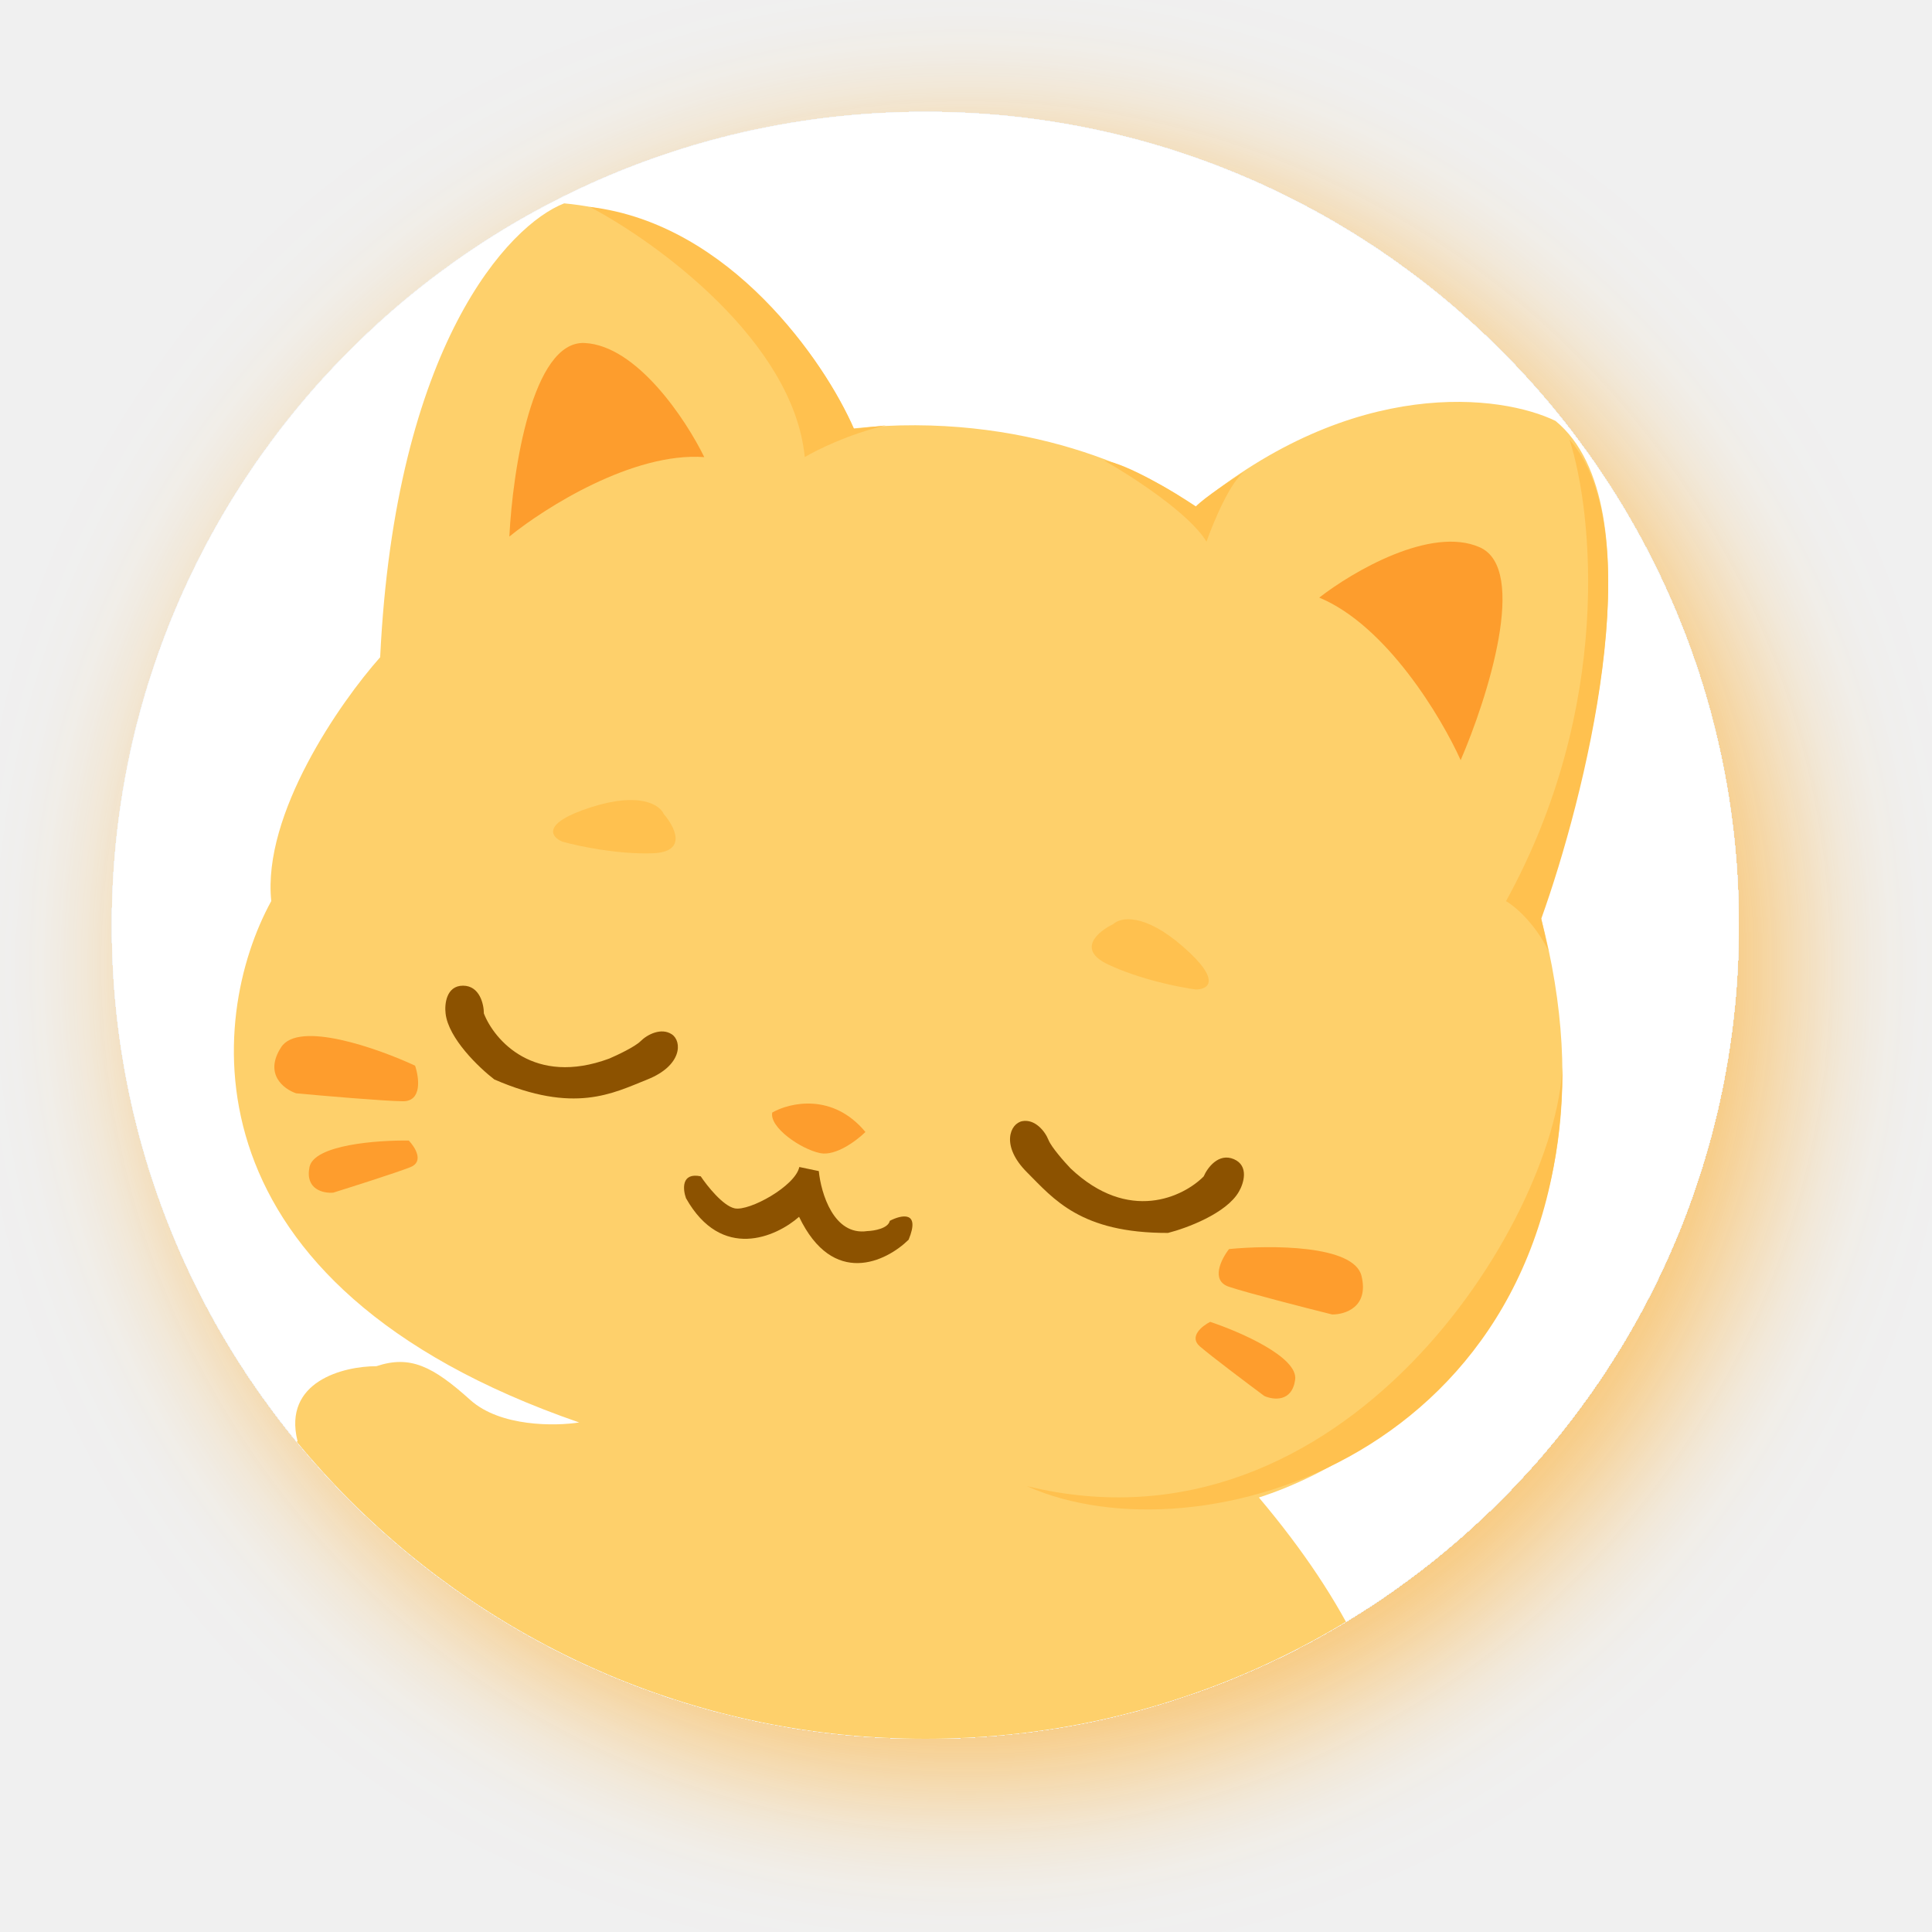
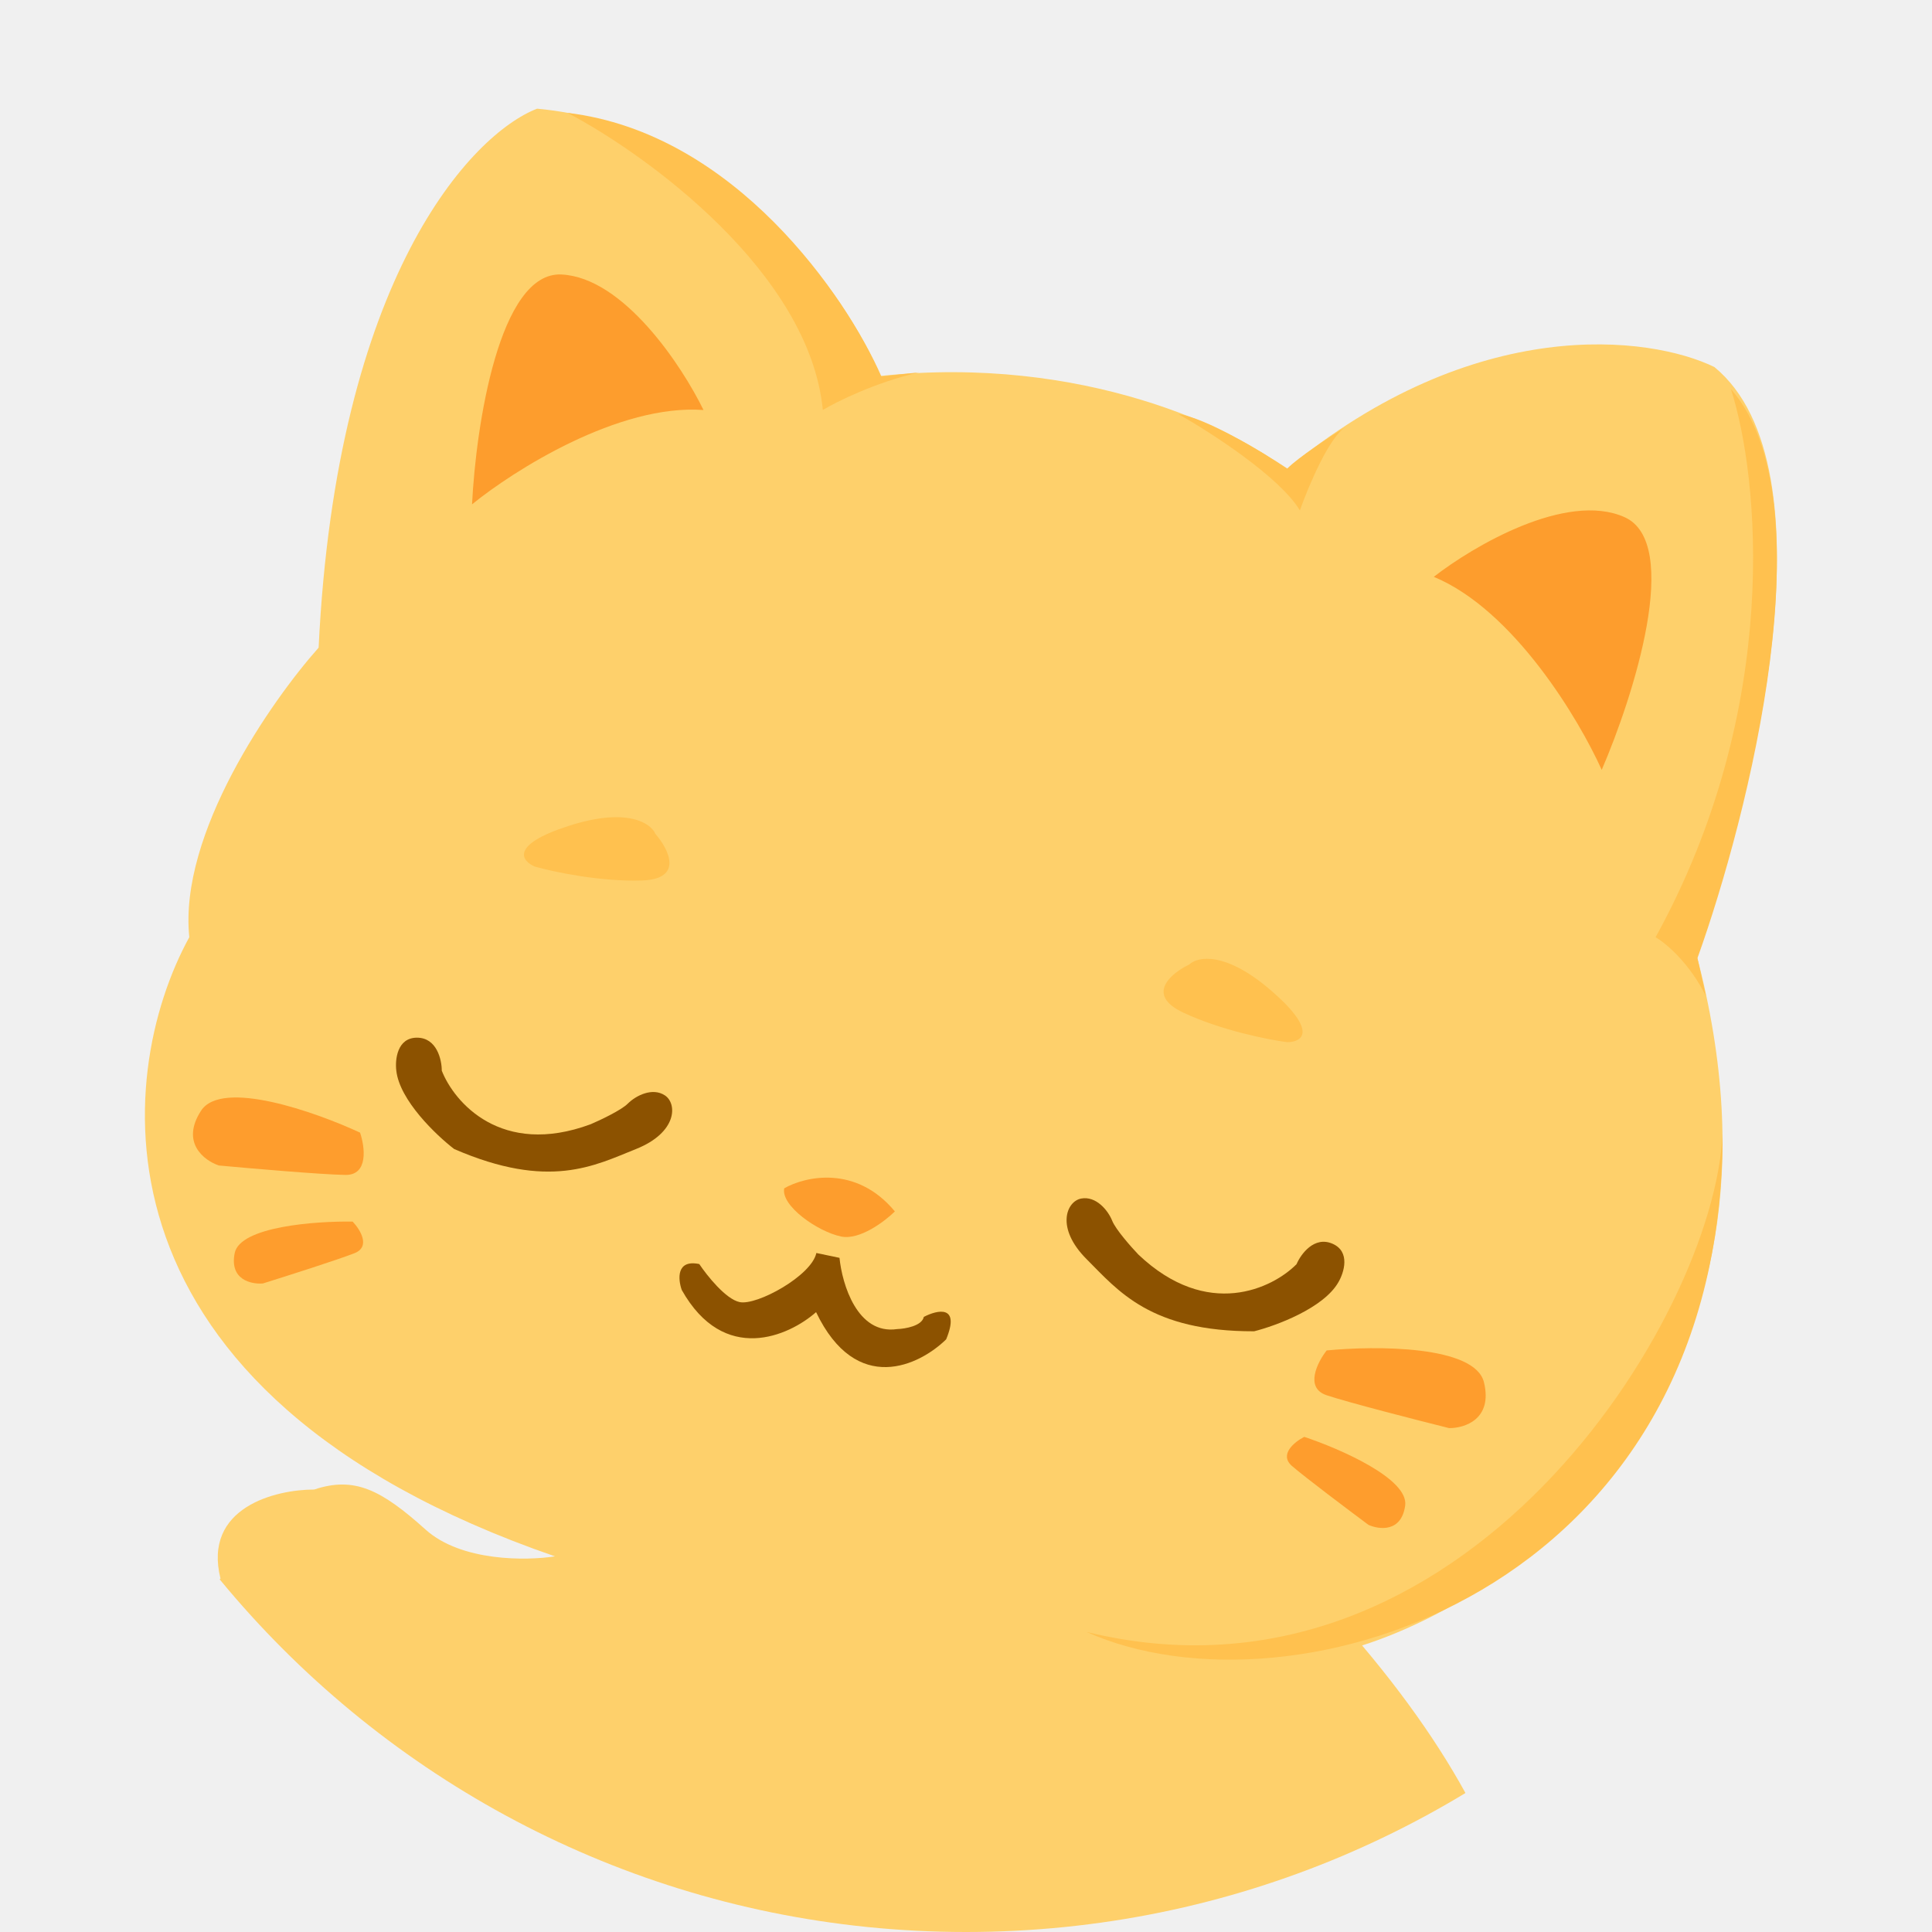
- <svg xmlns="http://www.w3.org/2000/svg" width="190" height="190" viewBox="0 0 190 190" fill="none">
-   <g filter="url(#filter0_d_1147_2267)">
-     <circle cx="91" cy="91" r="80" fill="white" />
-   </g>
-   <mask id="mask0_1147_2267" style="mask-type:alpha" maskUnits="userSpaceOnUse" x="11" y="11" width="160" height="160">
-     <circle cx="91" cy="91" r="80" fill="white" />
+ <svg xmlns="http://www.w3.org/2000/svg" width="160" height="160" viewBox="0 0 160 160" fill="none">
+   <mask id="mask0_1147_2267" style="mask-type:alpha" maskUnits="userSpaceOnUse" x="0" y="0" width="160" height="160">
+     <circle cx="80" cy="80" r="80" fill="white" />
  </mask>
  <g mask="url(#mask0_1147_2267)">
-     <path d="M37.387 64.636C38.864 33.944 50.066 22.09 55.483 20C71.436 21.476 81.087 35.371 83.919 42.134C100.759 40.363 113.34 46.56 117.525 49.88C133.183 36.895 147.685 38.814 152.978 41.396C163.023 49.659 156.179 77.301 151.501 90.09C160.955 125.799 136.975 143.087 123.803 147.268C141.53 168.295 140.422 184.158 132.297 202.602C125.797 217.358 103.492 219.817 93.151 219.202C89.704 218.833 80.891 219.497 73.209 225.105C65.528 230.712 59.176 230.392 56.96 229.531C42.188 225.842 35.171 207.029 39.972 202.602C43.813 199.061 48.22 201.127 49.943 202.602C50.534 196.11 54.375 192.027 56.221 190.798C51.199 184.6 51.42 175.919 52.159 172.353C28.228 164.68 25.692 154.646 27.416 150.588C24.757 146.457 27.539 142.964 29.262 141.735C27.785 135.832 33.817 134.357 37.018 134.357C40.341 133.25 42.557 134.357 46.25 137.677C49.205 140.333 54.621 140.259 56.96 139.89C17.666 126.315 20.399 100.05 26.677 88.614C25.791 80.056 33.448 69.063 37.387 64.636Z" fill="#FED06B" />
-     <path d="M45.532 96.936C43.889 96.936 43.707 98.758 43.821 99.669C44.095 102.128 47.13 105.019 48.613 106.157C56.485 109.573 60.25 107.524 63.672 106.157C67.095 104.791 67.095 102.401 66.068 101.718C65.042 101.035 63.672 101.718 62.988 102.401C62.44 102.947 60.706 103.767 59.908 104.108C52.515 106.841 48.613 102.287 47.586 99.669C47.586 98.758 47.175 96.936 45.532 96.936Z" fill="#8C5200" />
-     <path d="M85.11 111.325C81.895 107.443 77.662 108.431 75.947 109.41C75.646 110.851 78.72 112.999 80.649 113.402C82.193 113.725 84.266 112.152 85.11 111.325Z" fill="#FD9D2D" />
-     <path d="M72.254 118.834C71.104 118.593 69.546 116.633 68.911 115.683C66.994 115.283 67.146 116.949 67.461 117.832C70.963 124.055 76.335 121.648 78.584 119.666C81.928 126.641 87.159 124.074 89.357 121.918C90.551 119.03 88.621 119.476 87.506 120.06C87.349 120.812 85.966 121.046 85.294 121.069C81.991 121.555 80.738 117.338 80.524 115.169L78.607 114.768C78.214 116.647 73.692 119.134 72.254 118.834Z" fill="#8C5200" />
-     <path d="M27.65 102.986C25.935 105.633 27.916 107.112 29.121 107.52C31.811 107.769 37.673 108.274 39.603 108.302C41.533 108.33 41.218 105.979 40.819 104.8C37.143 103.093 29.364 100.34 27.65 102.986Z" fill="#FE9D2D" />
-     <path d="M30.435 114.78C29.994 116.985 31.81 117.372 32.774 117.29C34.734 116.678 38.996 115.32 40.358 114.784C41.721 114.247 40.823 112.817 40.204 112.168C37.132 112.12 30.877 112.575 30.435 114.78Z" fill="#FE9D2D" />
-     <path d="M133.896 125.478C134.64 128.542 132.281 129.283 131.009 129.27C128.388 128.617 122.688 127.156 120.858 126.545C119.028 125.933 120.102 123.819 120.868 122.838C124.901 122.441 133.153 122.413 133.896 125.478Z" fill="#FE9D2D" />
-     <path d="M127.37 135.688C127.058 137.915 125.216 137.68 124.333 137.284C122.685 136.059 119.112 133.369 118.003 132.412C116.894 131.455 118.214 130.402 119.013 129.995C121.929 130.965 127.682 133.461 127.37 135.688Z" fill="#FE9D2D" />
-     <path d="M64.179 83.915C67.656 83.797 66.361 81.297 65.279 80.061C64.915 79.186 62.966 77.826 58.091 79.398C53.215 80.969 54.188 82.297 55.285 82.764C56.801 83.197 60.702 84.034 64.179 83.915Z" fill="#FFC14F" />
-     <path d="M121.345 113.997C122.858 114.648 122.306 116.394 121.841 117.185C120.617 119.337 116.679 120.792 114.864 121.251C106.265 121.272 103.608 117.897 100.996 115.286C98.384 112.675 99.329 110.478 100.545 110.257C101.76 110.036 102.751 111.206 103.111 112.105C103.4 112.824 104.673 114.264 105.273 114.894C111.001 120.333 116.394 117.694 118.374 115.694C118.734 114.857 119.832 113.346 121.345 113.997Z" fill="#8C5200" />
-     <path d="M108.976 94.851C105.829 93.368 108.006 91.583 109.488 90.876C110.169 90.215 112.496 89.737 116.354 93.106C120.212 96.476 118.793 97.311 117.601 97.308C116.038 97.106 112.124 96.333 108.976 94.851Z" fill="#FFC14F" />
-     <path d="M145.526 53.823C140.715 51.691 132.998 56.233 129.74 58.771C136.355 61.511 141.767 70.57 143.647 74.757C146.277 68.667 150.337 55.954 145.526 53.823Z" fill="#FD9D2D" />
-     <path d="M57.497 33.732C62.657 33.986 67.49 41.32 69.261 44.955C62.248 44.439 53.56 49.947 50.093 52.766C50.41 46.315 52.336 33.478 57.497 33.732Z" fill="#FD9D2D" />
-     <path d="M153.653 104.907C152.96 120.156 132.166 153.772 100.976 146.148C117.958 153.772 153.653 143.029 153.653 104.907Z" fill="#FFC14F" />
-     <path d="M27.159 152.386C32.011 160.357 46.566 170.359 52.111 172.14C43.794 170.06 25.773 162.089 27.159 152.386Z" fill="#FFC14F" />
-     <path d="M79.143 44.953C78.034 33.585 64.587 23.812 58.003 20.347C71.865 22.01 81.107 35.595 83.995 42.18L87.114 41.833C83.509 42.665 80.298 44.259 79.143 44.953Z" fill="#FFC14F" />
-     <path d="M148.108 88.619C158.644 69.489 156.657 50.382 154.346 43.22C162.387 52.369 155.848 78.453 151.574 90.352L152.267 93.471C150.881 90.698 148.917 89.081 148.108 88.619Z" fill="#FFC14F" />
-     <path d="M118.651 53.27C116.987 50.497 111.257 46.801 108.6 45.299C110.818 45.576 115.532 48.418 117.611 49.804C118.433 48.938 121.131 47.169 122.42 46.365C122.434 46.356 122.449 46.347 122.463 46.339C122.449 46.347 122.434 46.356 122.42 46.365C121.041 47.255 119.337 51.326 118.651 53.27Z" fill="#FFC14F" />
+     <path d="M26.387 53.636C27.864 22.944 39.066 11.09 44.483 9C60.436 10.476 70.087 24.371 72.919 31.134C89.759 29.363 102.34 35.56 106.525 38.88C122.183 25.895 136.685 27.814 141.978 30.396C152.023 38.659 145.179 66.301 140.501 79.09C149.955 114.799 125.975 132.087 112.803 136.268C130.53 157.295 129.422 173.158 121.297 191.602C114.797 206.358 92.492 208.817 82.151 208.202C78.704 207.833 69.891 208.497 62.209 214.105C54.528 219.712 48.176 219.392 45.96 218.531C31.188 214.842 24.171 196.029 28.972 191.602C32.813 188.061 37.22 190.127 38.943 191.602C39.534 185.11 43.375 181.027 45.221 179.798C40.199 173.6 40.42 164.919 41.159 161.353C17.228 153.68 14.692 143.646 16.416 139.588C13.757 135.457 16.539 131.964 18.262 130.735C16.785 124.832 22.817 123.357 26.018 123.357C29.341 122.25 31.557 123.357 35.25 126.677C38.205 129.333 43.621 129.259 45.96 128.89C6.666 115.315 9.399 89.05 15.677 77.614C14.791 69.056 22.448 58.063 26.387 53.636Z" fill="#FED06B" />
+     <path d="M34.532 85.936C32.889 85.936 32.707 87.758 32.821 88.669C33.095 91.128 36.13 94.019 37.613 95.157C45.485 98.573 49.25 96.524 52.672 95.157C56.095 93.791 56.095 91.401 55.068 90.718C54.042 90.035 52.672 90.718 51.988 91.401C51.44 91.947 49.706 92.767 48.908 93.108C41.515 95.841 37.613 91.287 36.586 88.669C36.586 87.758 36.175 85.936 34.532 85.936Z" fill="#8C5200" />
+     <path d="M74.11 100.325C70.895 96.443 66.662 97.43 64.947 98.41C64.646 99.851 67.72 101.999 69.649 102.402C71.193 102.725 73.266 101.152 74.11 100.325Z" fill="#FD9D2D" />
+     <path d="M61.254 107.834C60.104 107.593 58.546 105.633 57.911 104.683C55.994 104.283 56.146 105.949 56.461 106.832C59.963 113.055 65.335 110.648 67.584 108.666C70.928 115.641 76.159 113.074 78.357 110.918C79.551 108.03 77.621 108.476 76.506 109.06C76.349 109.812 74.966 110.046 74.294 110.069C70.991 110.555 69.738 106.338 69.524 104.169L67.607 103.768C67.214 105.647 62.692 108.134 61.254 107.834Z" fill="#8C5200" />
+     <path d="M16.65 91.986C14.935 94.633 16.916 96.112 18.121 96.52C20.811 96.769 26.673 97.274 28.603 97.302C30.533 97.33 30.218 94.979 29.819 93.8C26.143 92.093 18.364 89.34 16.65 91.986Z" fill="#FE9D2D" />
+     <path d="M19.435 103.78C18.994 105.985 20.81 106.372 21.774 106.29C23.734 105.678 27.996 104.32 29.358 103.784C30.721 103.247 29.823 101.817 29.204 101.168C26.132 101.12 19.877 101.575 19.435 103.78Z" fill="#FE9D2D" />
+     <path d="M122.896 114.478C123.64 117.542 121.281 118.283 120.009 118.27C117.388 117.617 111.688 116.156 109.858 115.545C108.028 114.933 109.102 112.819 109.868 111.838C113.901 111.441 122.153 111.413 122.896 114.478Z" fill="#FE9D2D" />
+     <path d="M116.37 124.688C116.058 126.915 114.216 126.68 113.333 126.284C111.685 125.059 108.112 122.369 107.003 121.412C105.894 120.455 107.214 119.402 108.013 118.995C110.929 119.965 116.682 122.461 116.37 124.688Z" fill="#FE9D2D" />
+     <path d="M53.179 72.915C56.656 72.797 55.361 70.297 54.279 69.061C53.914 68.186 51.966 66.826 47.091 68.398C42.215 69.969 43.188 71.297 44.285 71.764C45.801 72.197 49.702 73.034 53.179 72.915Z" fill="#FFC14F" />
+     <path d="M110.345 102.997C111.858 103.648 111.306 105.394 110.841 106.185C109.617 108.337 105.679 109.792 103.864 110.251C95.265 110.272 92.608 106.897 89.996 104.286C87.384 101.675 88.329 99.478 89.545 99.257C90.76 99.036 91.751 100.206 92.111 101.105C92.4 101.824 93.672 103.264 94.273 103.894C100.001 109.333 105.394 106.694 107.374 104.694C107.734 103.857 108.832 102.346 110.345 102.997Z" fill="#8C5200" />
+     <path d="M97.976 83.851C94.829 82.368 97.006 80.583 98.488 79.876C99.169 79.215 101.496 78.737 105.354 82.106C109.212 85.476 107.793 86.311 106.601 86.308C105.038 86.106 101.124 85.333 97.976 83.851Z" fill="#FFC14F" />
+     <path d="M134.526 42.823C129.715 40.691 121.998 45.233 118.74 47.771C125.355 50.511 130.767 59.57 132.647 63.757C135.277 57.667 139.337 44.954 134.526 42.823Z" fill="#FD9D2D" />
+     <path d="M46.497 22.732C51.657 22.986 56.49 30.32 58.261 33.955C51.248 33.439 42.56 38.947 39.093 41.766C39.41 35.315 41.336 22.478 46.497 22.732Z" fill="#FD9D2D" />
+     <path d="M142.653 93.907C141.96 109.156 121.166 142.772 89.976 135.148C106.958 142.772 142.653 132.029 142.653 93.907Z" fill="#FFC14F" />
+     <path d="M16.159 141.386C21.011 149.357 35.566 159.359 41.111 161.14C32.794 159.06 14.773 151.089 16.159 141.386Z" fill="#FFC14F" />
+     <path d="M68.143 33.953C67.034 22.585 53.587 12.812 47.003 9.347C60.865 11.01 70.107 24.595 72.995 31.18L76.114 30.833C72.509 31.665 69.298 33.259 68.143 33.953Z" fill="#FFC14F" />
+     <path d="M137.108 77.619C147.644 58.489 145.657 39.382 143.346 32.22C151.387 41.369 144.848 67.453 140.574 79.352L141.267 82.471C139.881 79.698 137.917 78.081 137.108 77.619Z" fill="#FFC14F" />
+     <path d="M107.651 42.27C105.987 39.497 100.257 35.801 97.6 34.299C99.818 34.576 104.532 37.418 106.611 38.804C107.433 37.938 110.131 36.169 111.42 35.365C111.434 35.356 111.449 35.347 111.463 35.339C111.449 35.347 111.434 35.356 111.42 35.365C110.041 36.255 108.337 40.326 107.651 42.27Z" fill="#FFC14F" />
  </g>
-   <defs>
-     <filter id="filter0_d_1147_2267" x="0" y="0" width="190" height="190" filterUnits="userSpaceOnUse" color-interpolation-filters="sRGB">
-       <feFlood flood-opacity="0" result="BackgroundImageFix" />
-       <feColorMatrix in="SourceAlpha" type="matrix" values="0 0 0 0 0 0 0 0 0 0 0 0 0 0 0 0 0 0 127 0" result="hardAlpha" />
-       <feOffset dx="4" dy="4" />
-       <feGaussianBlur stdDeviation="7.5" />
-       <feComposite in2="hardAlpha" operator="out" />
-       <feColorMatrix type="matrix" values="0 0 0 0 1 0 0 0 0 0.675 0 0 0 0 0.153 0 0 0 0.7 0" />
-       <feBlend mode="normal" in2="BackgroundImageFix" result="effect1_dropShadow_1147_2267" />
-       <feBlend mode="normal" in="SourceGraphic" in2="effect1_dropShadow_1147_2267" result="shape" />
-     </filter>
-   </defs>
</svg>
